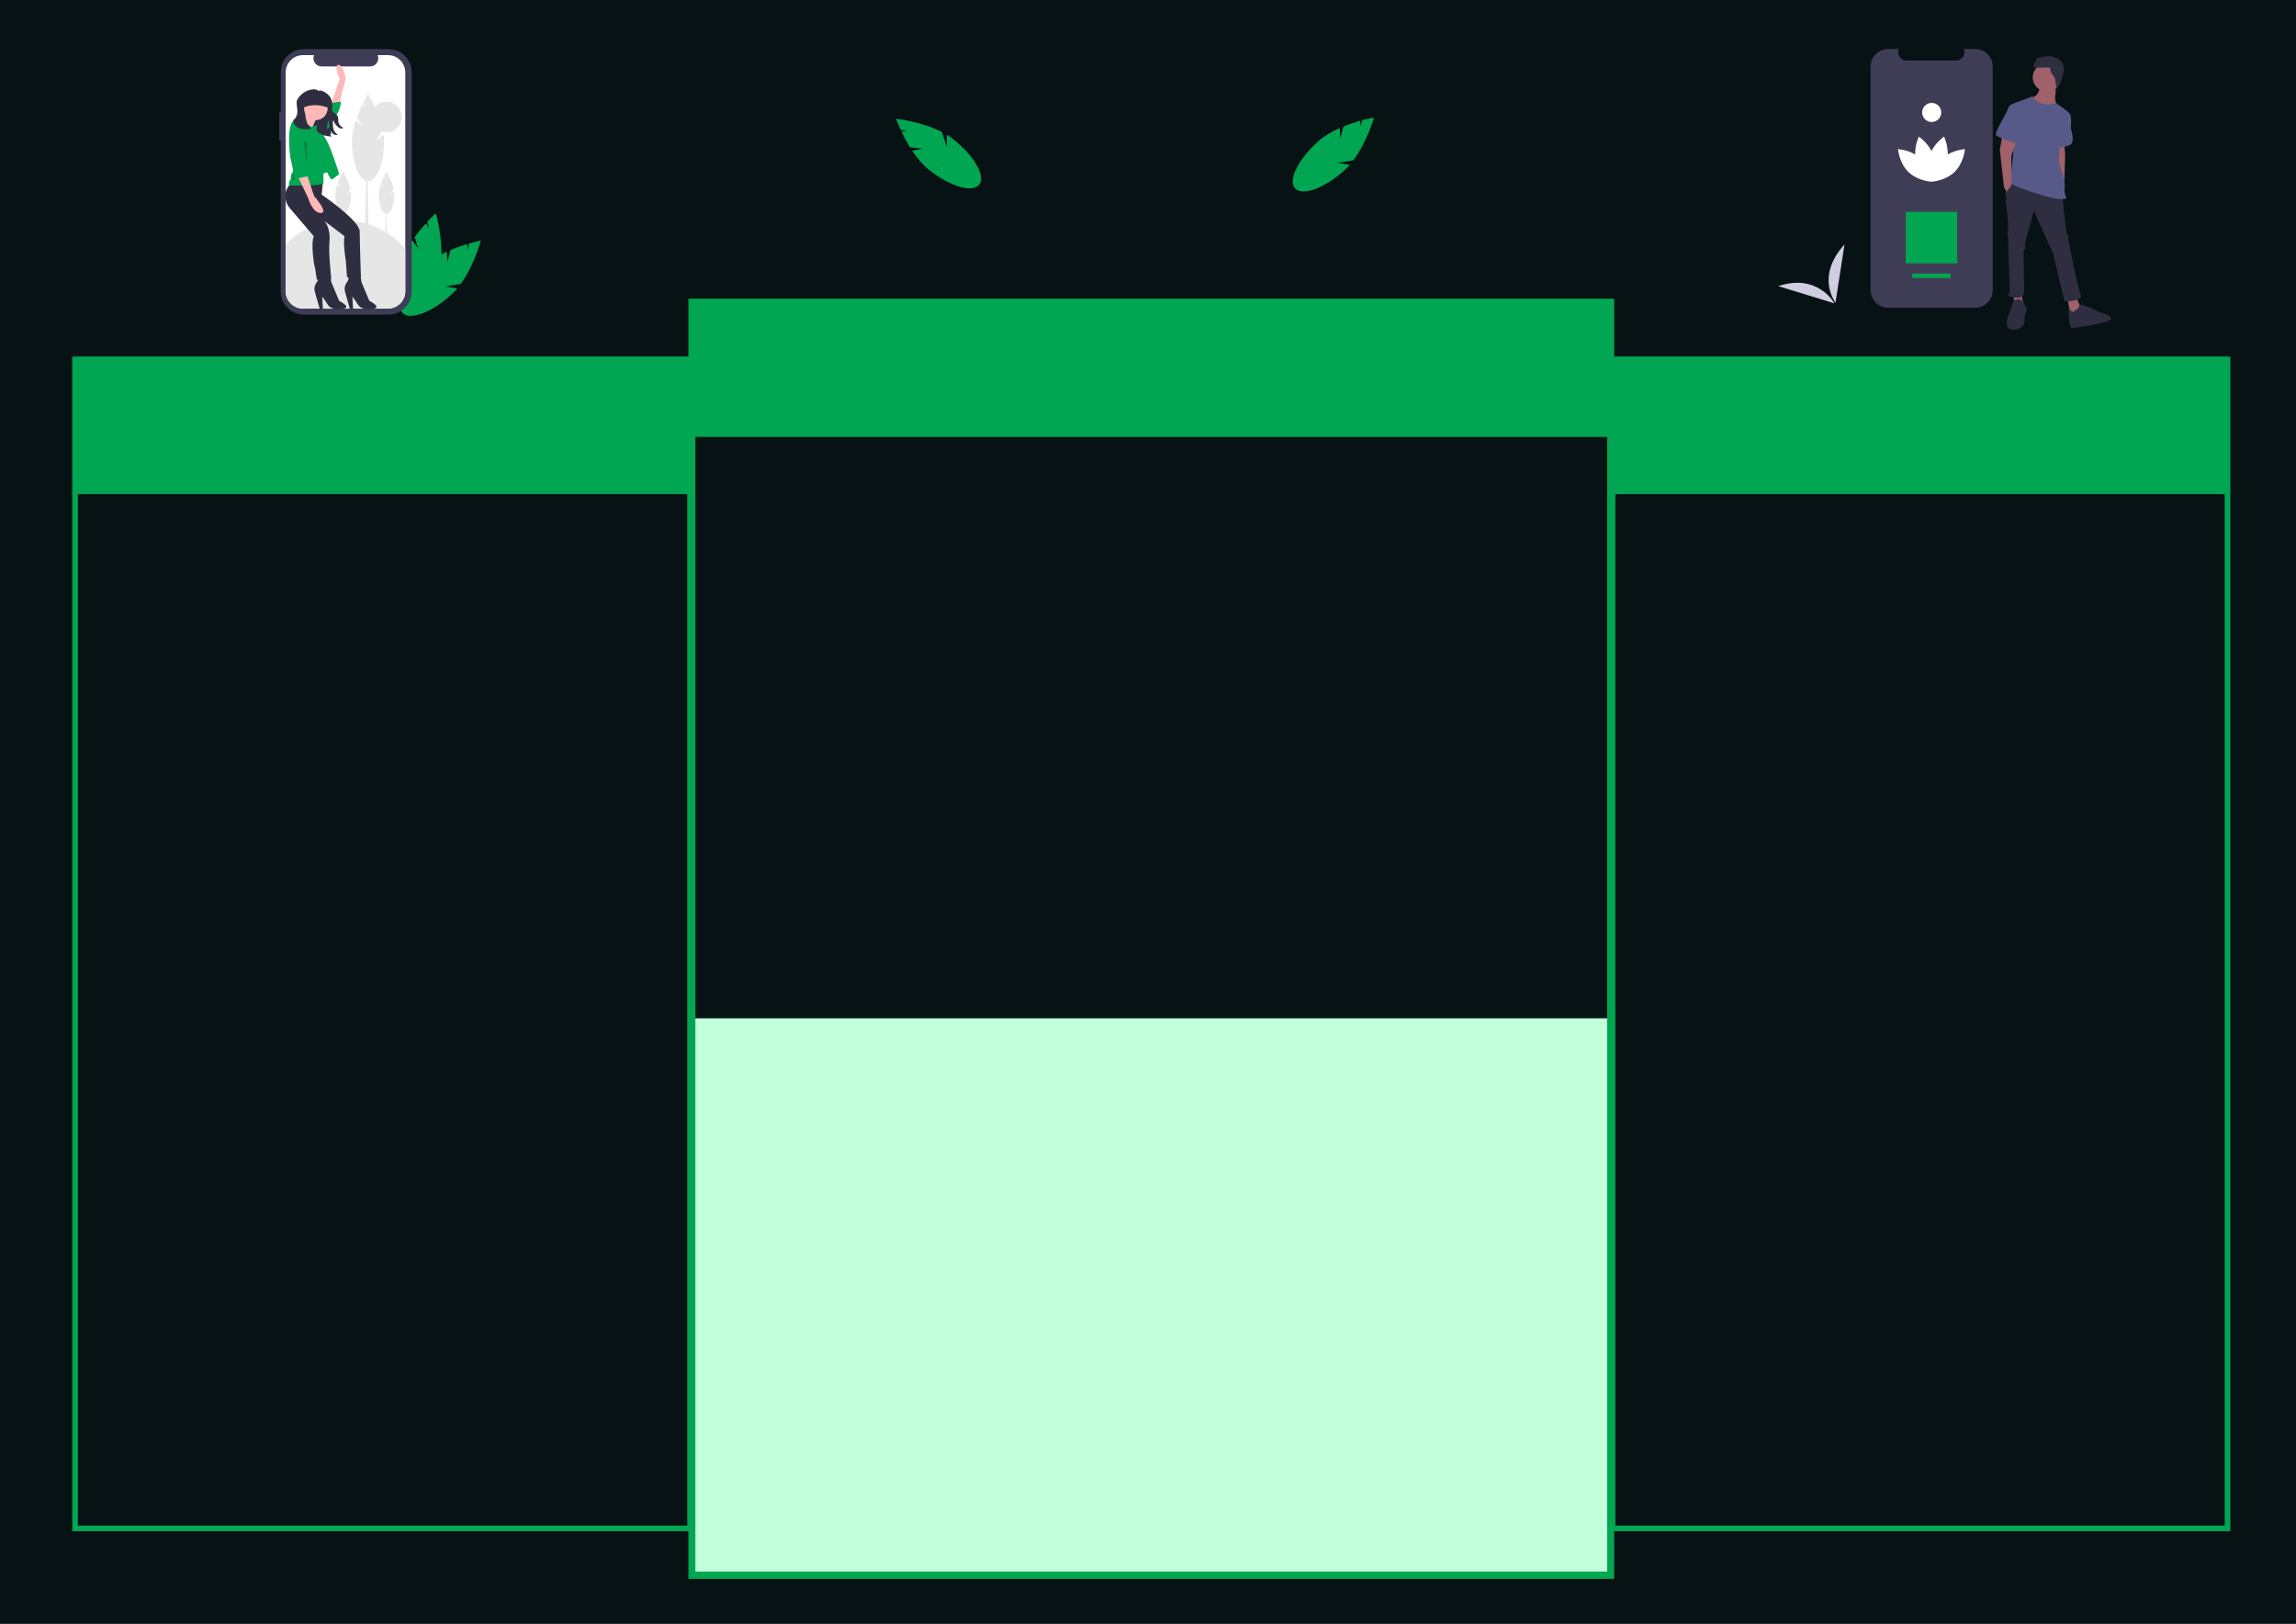
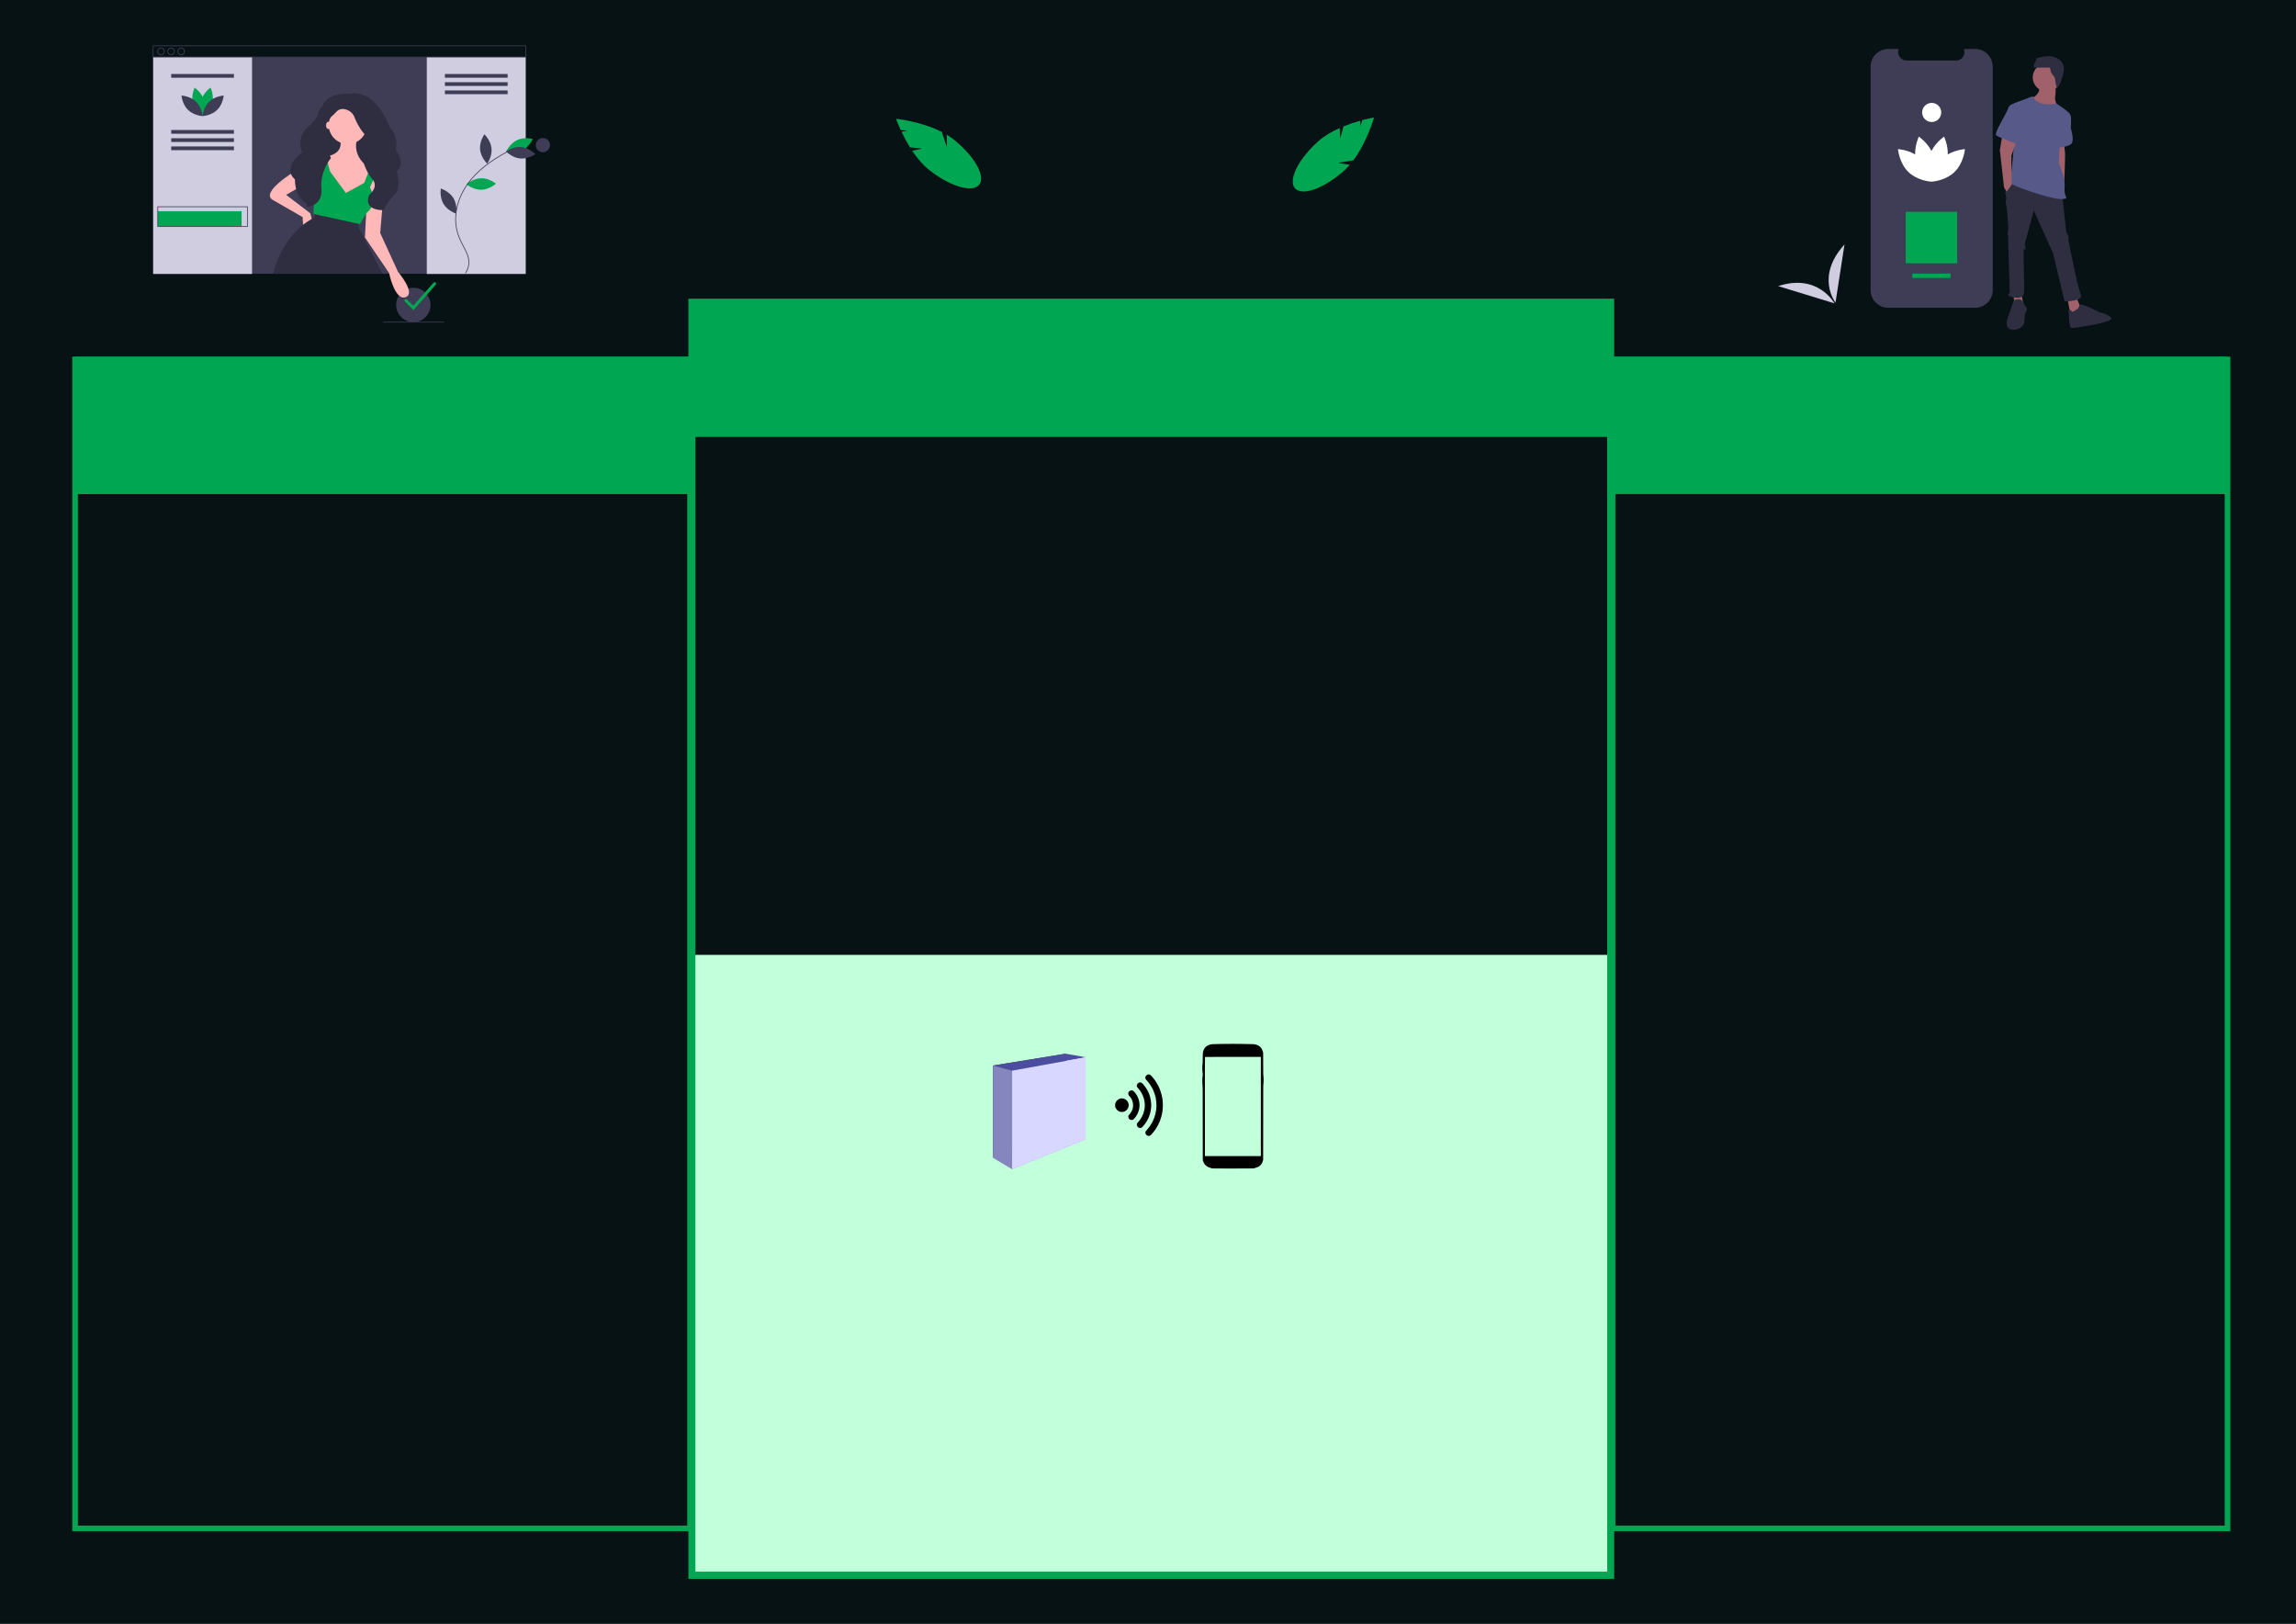
<svg xmlns="http://www.w3.org/2000/svg" width="420mm" height="297mm" viewBox="0 0 420 297" version="1.1" id="SVGRoot">
-   <defs id="defs66" />
+   <defs id="defs66">
+     </defs>
  <g id="layer1" style="display:inline">
    <rect style="fill:#071214;fill-opacity:1;stroke-width:0.264" id="rect79" width="420" height="297" x="0.001" y="-297.001" transform="scale(1,-1)" />
    <rect style="fill:#00a651;fill-opacity:1;stroke:#00a651;stroke-width:1.013;stroke-miterlimit:4;stroke-dasharray:none;stroke-opacity:1" id="rect6105" width="111.311" height="24.109" x="14.157" y="65.751" />
    <rect y="65.753" x="295.202" height="24.106" width="111.731" id="rect6107" style="fill:#00a651;fill-opacity:1;stroke:#00a651;stroke-width:1.015;stroke-miterlimit:4;stroke-dasharray:none;stroke-opacity:1" />
    <rect y="-79.296" x="126.696" height="23.891" width="166.945" id="rect6109" style="fill:#00a651;fill-opacity:1;stroke:#00a651;stroke-width:1.235;stroke-miterlimit:4;stroke-dasharray:none;stroke-opacity:1" transform="scale(1,-1)" />
-   </g>
-   <g id="layer8">
-     <rect style="display:inline;fill:#c2ffdb;fill-opacity:1;stroke:none;stroke-width:1;stroke-miterlimit:4;stroke-dasharray:none;stroke-opacity:1" id="rect6543" width="168.538" height="101.863" x="126.098" y="186.243" />
  </g>
  <g id="layer5" style="display:inline">
    <flowRoot xml:space="preserve" id="flowRoot6135" style="font-style:normal;font-variant:normal;font-weight:normal;font-stretch:normal;font-size:24px;line-height:1.25;font-family:sans-serif;-inkscape-font-specification:'sans-serif, Normal';font-variant-ligatures:normal;font-variant-caps:normal;font-variant-numeric:normal;font-feature-settings:normal;text-align:start;letter-spacing:0px;word-spacing:0px;writing-mode:lr-tb;text-anchor:start;display:inline;fill:#ffffff;fill-opacity:1;stroke:none" transform="matrix(0.2645833,0,0,0.2645833,7.14375,5.291667)">
      <flowRegion id="flowRegion6137" style="font-style:normal;font-variant:normal;font-weight:normal;font-stretch:normal;font-size:24px;font-family:sans-serif;-inkscape-font-specification:'sans-serif, Normal';font-variant-ligatures:normal;font-variant-caps:normal;font-variant-numeric:normal;font-feature-settings:normal;text-align:start;writing-mode:lr-tb;text-anchor:start;fill:#ffffff;fill-opacity:1">
        <rect id="rect6139" width="364.579" height="680.89" x="53.505" y="339.63" style="font-style:normal;font-variant:normal;font-weight:normal;font-stretch:normal;font-size:24px;font-family:sans-serif;-inkscape-font-specification:'sans-serif, Normal';font-variant-ligatures:normal;font-variant-caps:normal;font-variant-numeric:normal;font-feature-settings:normal;text-align:start;writing-mode:lr-tb;text-anchor:start;fill:#ffffff;fill-opacity:1" />
      </flowRegion>
      <flowPara id="flowPara6159">1. Surveiller la bonne croissance des plantes à l'aide de 3 facteurs:</flowPara>
      <flowPara id="flowPara6161">-Température</flowPara>
      <flowPara id="flowPara6163">-Nutriments</flowPara>
      <flowPara id="flowPara6165">-Acidité</flowPara>
      <flowPara id="flowPara6167" />
      <flowPara id="flowPara6169">2. Pouvoir contrôler le dispositif à distance sur différents appareils.</flowPara>
      <flowPara id="flowPara6171" />
      <flowPara id="flowPara6173">3.</flowPara>
    </flowRoot>
+   </g>
+   <g id="layer9" style="display:inline">
+     <rect style="display:inline;fill:#c2ffdb;fill-opacity:1;stroke:none;stroke-width:1.055;stroke-miterlimit:4;stroke-dasharray:none;stroke-opacity:1" id="rect6543" width="168.538" height="113.462" x="126.098" y="174.644" />
  </g>
  <g id="layer3" style="display:inline">
    <rect style="fill:none;stroke:#008f00;stroke-width:0;stroke-miterlimit:4;stroke-dasharray:none;stroke-opacity:1" id="rect4612" width="132.821" height="213.783" x="24.871" y="64.696" />
    <rect style="fill:none;stroke:#008f00;stroke-width:0;stroke-miterlimit:4;stroke-dasharray:none;stroke-opacity:1" id="rect6080" width="26.987" height="7.938" x="24.871" y="64.696" />
    <rect style="fill:none;stroke:#00a651;stroke-width:1.029;stroke-miterlimit:4;stroke-dasharray:none;stroke-opacity:1" id="rect6082" width="112.495" height="213.783" x="13.734" y="65.754" />
    <path style="fill:none;stroke:#00a651;stroke-width:1.233;stroke-miterlimit:4;stroke-dasharray:none;stroke-opacity:1" id="rect6082-1" d="M 132.928,-278.367 V -64.809 H 294.623 V -278.367 Z" transform="matrix(1.039432,0,0,-1.090136,-11.60464,-15.35158)" />
    <rect y="65.754" x="294.983" height="213.783" width="112.495" id="rect6103" style="fill:none;stroke:#00a651;stroke-width:1.029;stroke-miterlimit:4;stroke-dasharray:none;stroke-opacity:1" />
    <flowRoot xml:space="preserve" id="flowRoot6111" style="font-style:normal;font-variant:normal;font-weight:normal;font-stretch:normal;font-size:40px;line-height:1.25;font-family:Montserrat;-inkscape-font-specification:Montserrat;letter-spacing:0px;word-spacing:0px;fill:#1a1a1a;fill-opacity:1;stroke:none" transform="matrix(0.2645833,0,0,0.2645833,20.10833,-1.322949)">
      <flowRegion id="flowRegion6113" style="font-style:normal;font-variant:normal;font-weight:normal;font-stretch:normal;font-family:Montserrat;-inkscape-font-specification:Montserrat;fill:#1a1a1a;fill-opacity:1">
        <rect id="rect6115" width="347.799" height="55.566" x="94" y="274.52" style="font-style:normal;font-variant:normal;font-weight:normal;font-stretch:normal;font-family:Montserrat;-inkscape-font-specification:Montserrat;fill:#1a1a1a;fill-opacity:1" />
      </flowRegion>
      <flowPara id="flowPara6117">Objectifs</flowPara>
    </flowRoot>
    <flowRoot transform="matrix(0.2645833,0,0,0.2645833,138.6417,-11.37712)" style="font-style:normal;font-variant:normal;font-weight:normal;font-stretch:normal;font-size:40px;line-height:1.25;font-family:Montserrat;-inkscape-font-specification:Montserrat;letter-spacing:0px;word-spacing:0px;fill:#1a1a1a;fill-opacity:1;stroke:none" id="flowRoot6125" xml:space="preserve">
      <flowRegion style="font-style:normal;font-variant:normal;font-weight:normal;font-stretch:normal;font-family:Montserrat;-inkscape-font-specification:Montserrat;fill:#1a1a1a;fill-opacity:1" id="flowRegion6121">
        <rect style="font-style:normal;font-variant:normal;font-weight:normal;font-stretch:normal;font-family:Montserrat;-inkscape-font-specification:Montserrat;fill:#1a1a1a;fill-opacity:1" y="274.52" x="94" height="55.566" width="347.799" id="rect6119" />
      </flowRegion>
      <flowPara id="flowPara6123" style="text-align:center;text-anchor:middle">Equipements</flowPara>
    </flowRoot>
    <flowRoot xml:space="preserve" id="flowRoot6133" style="font-style:normal;font-variant:normal;font-weight:normal;font-stretch:normal;font-size:40px;line-height:1.25;font-family:Montserrat;-inkscape-font-specification:Montserrat;letter-spacing:0px;word-spacing:0px;fill:#1a1a1a;fill-opacity:1;stroke:none" transform="matrix(0.2645833,0,0,0.2645833,295.5258,-1.322949)">
      <flowRegion id="flowRegion6129" style="font-style:normal;font-variant:normal;font-weight:normal;font-stretch:normal;font-family:Montserrat;-inkscape-font-specification:Montserrat;fill:#1a1a1a;fill-opacity:1">
        <rect id="rect6127" width="347.799" height="55.566" x="94" y="274.52" style="font-style:normal;font-variant:normal;font-weight:normal;font-stretch:normal;font-family:Montserrat;-inkscape-font-specification:Montserrat;fill:#1a1a1a;fill-opacity:1" />
      </flowRegion>
      <flowPara id="flowPara6131">Contraintes</flowPara>
    </flowRoot>
+   </g>
+   <g id="layer8">
+     <g id="g6549" style="fill:#c2ffdb;fill-opacity:1;stroke:none;stroke-width:3.78;stroke-miterlimit:4;stroke-dasharray:none;stroke-opacity:1">
+       <path id="path6551" style="fill:#353564;fill-rule:evenodd;stroke:none;stroke-width:1.212;stroke-linejoin:round" d="m 181.657,194.878 v 16.864 l 13.302,-4.831 v -14.195 z" points="181.657,211.741 194.959,206.91 194.959,192.715 181.657,194.878 " />
+       <path id="path6559" style="fill:#afafde;fill-rule:evenodd;stroke:none;stroke-width:1.212;stroke-linejoin:round" d="m 181.657,211.741 3.48,2.098 13.481,-5.458 -3.659,-1.471 z" points="185.138,213.839 198.618,208.381 194.959,206.91 181.657,211.741 " />
+       <path id="path6561" style="fill:#e9e9ff;fill-rule:evenodd;stroke:none;stroke-width:1.212;stroke-linejoin:round" d="m 194.959,192.715 3.659,0.658 v 15.008 l -3.659,-1.471 z" points="198.618,193.373 198.618,208.381 194.959,206.91 194.959,192.715 " />
+       <path id="path6553" style="fill:#4d4d9f;fill-rule:evenodd;stroke:none;stroke-width:1.212;stroke-linejoin:round" d="m 181.657,194.878 3.48,0.939 13.481,-2.443 -3.659,-0.658 z" points="185.138,195.817 198.618,193.373 194.959,192.715 181.657,194.878 " />
+       <path id="path6557" style="fill:#d7d7ff;fill-rule:evenodd;stroke:none;stroke-width:1.212;stroke-linejoin:round" d="m 185.138,195.817 v 18.023 l 13.481,-5.458 V 193.373 Z" points="185.138,213.839 198.618,208.381 198.618,193.373 185.138,195.817 " />
+       <path id="path6555" style="fill:#8686bf;fill-rule:evenodd;stroke:none;stroke-width:1.212;stroke-linejoin:round" d="m 181.657,194.878 3.48,0.939 v 18.023 l -3.48,-2.098 z" points="185.138,195.817 185.138,213.839 181.657,211.741 181.657,194.878 " />
+     </g>
+     <g id="g6574" transform="matrix(0,0.00100939,0.00100939,0,201.8894,195.6718)" style="fill:#000000;stroke:none">
+       <path id="path6566" d="m 5930,10719 c -231,-10 -379,-25 -660,-65 -106,-16 -600,-112 -720,-140 -126,-30 -628,-192 -915,-294 C 3122,10037 2534,9732 2020,9382 1536,9053 975,8571 892,8414 c -84,-161 -80,-365 10,-537 38,-73 161,-201 232,-242 172,-100 356,-107 531,-21 76,38 119,73 306,245 451,415 1062,823 1617,1080 391,182 1056,407 1442,490 414,88 954,141 1440,141 520,0 861,-44 1515,-195 433,-100 887,-263 1312,-472 625,-307 1138,-661 1656,-1141 121,-112 202,-160 315,-187 136,-33 299,-4 423,76 128,83 228,217 264,355 9,34 15,101 15,165 0,127 -21,206 -74,283 -59,85 -414,407 -691,627 -765,606 -1706,1084 -2660,1353 -441,124 -735,184 -1130,231 -71,8 -184,22 -250,30 -290,34 -785,44 -1235,24 z" />
+       <path id="path6568" d="m 6095,8609 c -219,-11 -356,-27 -570,-66 -501,-91 -760,-158 -1093,-282 -733,-275 -1433,-715 -1943,-1221 -150,-149 -178,-192 -206,-323 -31,-148 0,-300 88,-432 94,-141 212,-226 367,-266 95,-24 159,-24 256,1 106,27 163,60 274,160 375,338 582,493 897,675 657,380 1485,605 2225,605 256,0 642,-41 915,-96 801,-163 1551,-552 2186,-1134 149,-137 212,-178 316,-205 122,-32 284,-12 396,47 80,43 203,161 250,239 119,202 106,454 -33,634 -44,57 -323,312 -470,429 -847,679 -1878,1098 -2985,1216 -262,27 -573,34 -870,19 z" />
+       <path id="path6570" d="m 6145,6494 c -102,-9 -344,-45 -460,-70 -511,-109 -994,-325 -1394,-624 -151,-113 -382,-320 -448,-402 -166,-206 -172,-446 -18,-678 178,-268 514,-348 770,-185 28,17 104,81 170,141 149,135 223,194 344,273 305,200 624,318 992,366 153,20 494,20 641,-1 392,-54 775,-218 1123,-479 39,-29 130,-107 203,-174 187,-171 270,-207 452,-199 155,7 274,60 386,173 185,184 234,440 128,665 -30,64 -53,92 -157,195 -472,464 -1084,789 -1752,929 -256,53 -394,68 -670,71 -143,1 -282,1 -310,-1 z" />
+       <path id="path6572" d="m 6255,4530 c -415,-59 -769,-316 -961,-697 -145,-287 -165,-642 -53,-946 157,-425 547,-746 983,-806 99,-14 273,-14 373,0 448,62 867,437 998,894 56,195 56,465 0,660 -147,508 -625,881 -1150,899 -71,3 -157,1 -190,-4 z" />
+     </g>
+     <g id="g6591" transform="matrix(0.00220444,0,0,-0.00220444,215.9733,216.3068)" style="display:inline;fill:#000000;stroke:none">
+       <path id="path6589" d="m 3349,11509 c -365,-4 -675,-12 -730,-18 -137,-17 -242,-46 -344,-96 -163,-79 -274,-190 -350,-350 -84,-176 -94,-265 -95,-790 -1,-327 -3,-393 -15,-409 -22,-29 -22,-643 0,-672 21,-28 21,-380 0,-408 -22,-29 -22,-641 0,-673 13,-18 15,-398 18,-3109 l 2,-3089 23,-85 c 67,-249 220,-427 452,-525 35,-15 111,-40 169,-55 58,-16 97,-29 86,-29 -15,-1 -16,-4 -7,-13 10,-10 376,-13 1760,-13 961,0 1760,4 1776,8 19,5 26,11 18,16 -7,4 29,17 81,29 341,83 541,265 629,577 l 23,80 3,3141 c 2,2767 4,3143 17,3154 22,18 22,671 0,690 -12,10 -15,145 -17,963 l -3,952 -27,95 c -33,121 -67,197 -123,275 -133,187 -346,301 -627,335 -47,6 -437,15 -865,20 -840,10 -901,10 -1854,-1 z M 6655,6320 V 2205 H 4335 2015 l -3,4109 c -2,3281 0,4111 10,4118 7,4 1053,7 2323,5 l 2310,-2 z" />
+     </g>
  </g>
  <g id="layer2" style="display:inline">
    <flowRoot xml:space="preserve" id="flowRoot81" style="font-style:normal;font-weight:normal;font-size:40px;line-height:1.25;font-family:sans-serif;letter-spacing:0px;word-spacing:0px;fill:#000000;fill-opacity:1;stroke:none" transform="matrix(0.2645833,0,0,0.2645833,-39.6875,3.424597)">
      <flowRegion id="flowRegion83">
        <rect id="rect85" width="758.842" height="502.287" x="558" y="14.52" />
      </flowRegion>
      <flowPara id="flowPara87" style="font-style:normal;font-variant:normal;font-weight:normal;font-stretch:normal;font-size:46.667px;font-family:Montserrat;-inkscape-font-specification:Montserrat;text-align:center;text-anchor:middle;fill:#ffffff">Objets Connectés à l'hydroponie</flowPara>
      <flowPara style="font-style:normal;font-variant:normal;font-weight:normal;font-stretch:normal;font-family:Montserrat;-inkscape-font-specification:Montserrat;text-align:center;text-anchor:middle;fill:#ffffff" id="flowPara89">DMEther</flowPara>
      <flowPara style="font-style:normal;font-variant:normal;font-weight:normal;font-stretch:normal;font-size:26.667px;font-family:Montserrat;-inkscape-font-specification:Montserrat;text-align:center;text-anchor:middle;fill:#ffffff" id="flowPara91">Dispotitif de Monitoring Ether</flowPara>
    </flowRoot>
    <g id="g6268" transform="matrix(-0.06671523,0,0,0.06671523,72.58098,7.858357)">
      <path style="fill:#00a651;fill-opacity:1" d="m -1441.118,289.396 33.964,-3.259 a 429.461,429.461 0 0 0 23.084,-42.549 l -15.031,-3.383 17.39,-1.669 c 8.339,-18.145 12.712,-30.689 12.712,-30.689 0,0 -69.001,7.238 -125.329,36.018 l -14.043,41.471 0.319,-33.846 a 173.751,173.751 0 0 0 -17.975,12.397 c -57.577,45.614 -89.356,101.396 -70.979,124.592 18.377,23.197 79.95,5.024 137.527,-40.59 17.849,-14.141 33.325,-32.973 46.187,-52.229 z" id="path6271" />
      <g id="g6345" transform="matrix(-1.125142,0,0,1.125142,-3787.69,16.4943)" />
      <path id="path6347" d="m -2586.907,261.685 -8.946,-32.926 a 429.461,429.461 0 0 0 -45.835,-15.57 l -0.797,15.386 -4.58,-16.858 c -19.292,-5.156 -32.394,-7.349 -32.394,-7.349 0,0 18.782,66.789 56.657,117.45 l 43.246,6.841 -33.415,5.399 a 173.751,173.751 0 0 0 15.253,15.624 c 54.679,49.051 115.025,70.957 134.786,48.928 19.762,-22.029 -8.544,-79.65 -63.223,-128.702 -16.951,-15.206 -38.126,-27.281 -59.276,-36.707 z" style="fill:#00a651;fill-opacity:1" />
    </g>
    <g style="" id="g6492">
      <path style="display:inline;fill:#3f3d56" d="m 716.903,150.963 v 544.618 A 42.972,42.972 0 0 1 673.94,738.544 H 462.295 a 42.976,42.976 0 0 1 -42.981,-42.963 v -544.618 A 42.976,42.976 0 0 1 462.295,108 h 25.674 a 20.432,20.432 0 0 0 18.902,28.129 H 627.537 A 20.432,20.432 0 0 0 646.439,108 H 673.94 a 42.972,42.972 0 0 1 42.963,42.963 z" transform="matrix(0.07506411,0,0,0.07506411,310.7077,0.8518545)" id="path6277" />
      <path style="display:inline;fill:#ffffff" d="m 649.181,352.016 c 0,0 -21.605,1.191 -41.779,12.886 0.577,-23.566 -9.045,-43.339 -9.045,-43.339 0,0 -19.472,13.029 -30.735,34.893 -11.263,-21.864 -30.735,-34.893 -30.735,-34.893 0,0 -9.622,19.773 -9.045,43.339 -20.174,-11.695 -41.779,-12.886 -41.779,-12.886 0,0 2.751,33.702 25.273,55.626 20.045,19.513 48.976,23.116 55.1,23.674 0.102,0.07 0.173,0.119 0.173,0.119 0,0 0.017,-0.035 0.047,-0.099 0.621,0.054 0.965,0.074 0.965,0.074 0,0 -0.055,-0.647 -0.201,-1.787 0.065,-0.151 0.13,-0.304 0.201,-0.473 0.071,0.169 0.136,0.322 0.201,0.473 -0.146,1.141 -0.201,1.788 -0.201,1.788 0,0 0.345,-0.02 0.966,-0.074 0.03,0.063 0.047,0.099 0.047,0.099 0,0 0.071,-0.048 0.173,-0.119 6.125,-0.557 35.055,-4.16 55.1,-23.674 22.522,-21.924 25.273,-55.626 25.273,-55.626 z" transform="matrix(0.07506411,0,0,0.07506411,310.7077,0.8518545)" id="path6279" />
      <circle style="display:inline;fill:#ffffff" cx="374.098" cy="154.635" r="23.291" id="circle6281" transform="matrix(0.07506411,0,0,0.07506411,325.2776,8.958778)" />
      <rect style="display:inline;fill:#00a651;fill-opacity:1" x="310.822" y="396.77" width="125.414" height="125.414" id="rect6283" transform="matrix(0.07506411,0,0,0.07506411,325.2776,8.958778)" />
      <polyline style="display:inline;fill:#00a651;fill-opacity:1" points="326.947 558.016 326.947 547.266 420.111 547.266 420.111 558.016" id="polyline6285" transform="matrix(0.07506411,0,0,0.07506411,325.2776,8.958778)" />
      <path style="display:inline;fill:#a0616a" d="m 890.778,337.608 2.544,26.713 c 0,0 -1.272,64.875 -2.544,68.692 a 84.703,84.703 0 0 1 -3.816,8.904 l -13.993,-38.162 v -63.603 z" transform="matrix(0.07506411,0,0,0.07506411,310.7077,0.8518545)" id="path6287" />
      <polygon style="display:inline;fill:#a0616a" points="573.287,597.235 575.832,623.949 597.457,621.404 592.368,594.691 " id="polygon6289" transform="matrix(0.07506411,0,0,0.07506411,325.2776,8.958778)" />
      <path style="display:inline;fill:#2f2e41" d="m 777.564,717.956 c 0,0 -8.904,0 -10.177,5.088 -1.272,5.088 -11.449,33.074 -11.449,33.074 0,0 -15.265,33.074 7.632,35.618 22.897,2.544 30.53,-13.993 30.53,-19.081 0,-5.088 1.272,-20.353 2.544,-21.625 1.272,-1.272 5.088,-11.449 2.544,-12.721 -2.544,-1.272 -7.632,-12.686 -7.632,-12.686 0,0 -5.088,-10.212 -13.993,-7.667 z" transform="matrix(0.07506411,0,0,0.07506411,310.7077,0.8518545)" id="path6291" />
      <polygon style="display:inline;fill:#a0616a" points="705.582,611.493 712.678,649.39 738.02,632.164 727.883,608.048 " id="polygon6293" transform="matrix(0.07506411,0,0,0.07506411,325.2776,8.958778)" />
      <path style="display:inline;fill:#2f2e41" d="m 911.821,748.673 c 0,0 -11.181,-10.063 -10.063,-3.354 1.118,6.709 0,42.489 7.827,42.489 7.827,0 100.631,-13.418 96.159,-23.481 -4.473,-10.063 -27.953,-14.536 -27.953,-14.536 0,0 -46.961,-24.599 -49.198,-17.89 -2.236,6.709 -4.473,8.945 -4.473,8.945 z" transform="matrix(0.07506411,0,0,0.07506411,310.7077,0.8518545)" id="path6295" />
      <circle style="display:inline;fill:#a0616a" cx="654.7" cy="69.328" r="34.346" id="circle6297" transform="matrix(0.07506411,0,0,0.07506411,325.2776,8.958778)" />
      <path style="display:inline;fill:#a0616a" d="m 830.991,200.225 c 0,0 2.544,21.625 -24.169,29.258 -26.713,7.632 64.875,35.618 71.236,21.625 0,0 -11.449,-13.993 -8.904,-27.985 2.544,-13.993 0,-33.074 0,-33.074 z" transform="matrix(0.07506411,0,0,0.07506411,310.7077,0.8518545)" id="path6299" />
      <path style="display:inline;fill:#575a89" d="m 890.778,262.556 c 0,0 15.265,1.272 16.537,8.904 1.272,7.632 0,30.53 0,30.53 0,0 10.177,30.53 0,38.162 -10.177,7.632 -36.89,8.904 -36.89,8.904 z" transform="matrix(0.07506411,0,0,0.07506411,310.7077,0.8518545)" id="path6301" />
      <path style="display:inline;fill:#2f2e41" d="m 761.027,435.557 -13.993,22.897 c 0,0 3.816,8.904 2.544,15.265 -1.272,6.36 -1.272,10.177 0,12.721 1.272,2.544 6.36,57.243 5.088,63.603 -1.272,6.36 -2.544,8.904 -1.272,11.449 1.272,2.544 1.272,2.544 1.272,5.088 v 13.993 l 3.816,122.118 c 0,0 -10.177,5.088 2.544,8.904 12.721,3.816 29.258,5.088 31.802,-7.632 2.544,-12.721 -2.544,-104.309 0,-106.854 2.544,-2.544 5.088,1.272 3.816,-5.088 a 57.632,57.632 0 0 1 -1.272,-10.177 l 1.272,-5.088 20.353,-75.052 L 864.065,606.014 892.05,723.044 c 0,0 47.066,0 39.434,-16.537 -7.632,-16.537 -30.53,-134.839 -30.53,-134.839 0,0 1.272,-5.088 0,-8.904 -1.272,-3.816 -3.816,-3.816 -3.816,-6.36 0,-2.544 -1.272,-3.816 -1.272,-6.36 0,-2.544 -1.272,-10.177 -1.272,-10.177 l -8.904,-80.14 z" transform="matrix(0.07506411,0,0,0.07506411,310.7077,0.8518545)" id="path6303" />
      <path style="display:inline;fill:#2f2e41" d="m 824.577,153.594 a 12.553,12.553 0 0 1 -5.908,-0.882 c -1.793,-0.913 -3.13,-3.061 -2.436,-4.949 l 2.326,-0.398 -1.348,-4.892 2.875,-0.344 0.009,-5.125 3.488,0.263 -1.299,-6.281 c 12.453,-3.514 25.405,-6.755 38.208,-4.881 12.803,1.874 25.521,10.088 28.857,22.59 1.732,6.491 0.811,13.402 -0.83,19.916 -3.301,13.101 -6.962,25.462 -15.496,35.937 -0.299,-5.663 -3.141,-11.325 -3.44,-16.988 a 30.444,30.444 0 0 0 -1.085,-7.761 c -1.494,-4.644 -5.084,-8.25 -7.844,-12.272 -2.321,-3.382 -3.003,-6.468 -3.476,-10.415 -0.563,-4.695 -1.475,-3.924 -6.488,-3.856 q -13.056,0.177 -26.113,0.337 z" transform="matrix(0.07506411,0,0,0.07506411,310.7077,0.8518545)" id="path6305" />
      <path style="display:inline;fill:#575a89" d="m 814.454,223.122 c 0,0 10.299,28.208 57.304,17.284 0,0 31.741,20.878 33.013,25.966 1.272,5.088 -24.169,69.964 -24.169,69.964 l -2.544,49.611 c 0,0 16.537,36.89 13.993,61.059 -2.544,24.169 15.265,25.441 -7.632,26.713 -19.877,1.104 -100.362,-25.064 -120.21,-36.254 -3.015,-1.7 -10.044,5.794 -9.54,4.452 3.816,-10.177 0,-8.904 3.816,-11.449 3.816,-2.544 10.177,-91.589 10.177,-91.589 0,0 -7.632,-96.677 1.272,-99.221 8.904,-2.544 44.522,-16.537 44.522,-16.537 z" transform="matrix(0.07506411,0,0,0.07506411,310.7077,0.8518545)" id="path6307" />
      <polygon style="display:inline;fill:#a0616a" points="582.192,220.704 546.574,207.983 540.214,246.145 550.39,337.734 556.751,347.91 568.835,330.737 568.199,260.138 " id="polygon6309" transform="matrix(0.07506411,0,0,0.07506411,325.2776,8.958778)" />
      <path style="display:inline;fill:#575a89" d="m 773.748,240.931 c 0,0 -15.265,-1.272 -19.081,11.449 -3.816,12.721 -35.618,61.059 -29.258,66.147 6.36,5.088 54.699,22.897 55.971,21.625 1.272,-1.272 -7.632,-99.221 -7.632,-99.221 z" transform="matrix(0.07506411,0,0,0.07506411,310.7077,0.8518545)" id="path6311" />
      <path style="display:inline;fill:#d0cde1" d="m 331.335,727.82 c 0,0 -40.146,-74.102 -137.235,-42.06 z" transform="matrix(0.07506411,0,0,0.07506411,310.7077,0.8518545)" id="path6313" />
      <path style="display:inline;fill:#d0cde1" d="m 333.756,726.009 c 0,0 -49.649,-63.109 22.012,-141.838 z" transform="matrix(0.07506411,0,0,0.07506411,310.7077,0.8518545)" id="path6315" />
    </g>
-     <g id="g6470" transform="translate(15.71545,1.122532)">
-       <path style="display:inline;fill:#00a651;fill-opacity:1" d="m 344.694,661.251 -8.387,-33.073 A 429.461,429.461 0 0 0 290.742,611.834 L 289.684,627.205 285.39,610.271 c -19.202,-5.482 -32.265,-7.896 -32.265,-7.896 0,0 17.649,67.097 54.661,118.393 l 43.124,7.572 -33.501,4.832 a 173.751,173.751 0 0 0 14.987,15.88 c 53.84,49.97 113.807,72.894 133.938,51.203 20.132,-21.691 -7.195,-79.784 -61.035,-129.754 -16.691,-15.491 -37.658,-27.922 -58.646,-37.705 z" transform="matrix(-0.06671523,0,0,0.06671523,89.12636,2.694409)" id="path6177" />
-       <path style="display:inline;fill:#00a651;fill-opacity:1" d="m 424.443,625.33 9.916,-32.647 a 429.465,429.465 0 0 0 -30.557,-37.544 l -8.851,12.611 5.077,-16.715 C 386.424,536.416 376.489,527.597 376.489,527.597 c 0,0 -19.575,66.561 -14.405,129.604 l 33.002,28.773 -31.176,-13.18 a 173.751,173.751 0 0 0 4.621,21.341 c 20.26,70.607 59.745,121.228 88.19,113.065 28.446,-8.162 35.081,-72.017 14.821,-142.624 -6.281,-21.889 -17.804,-43.368 -30.714,-62.592 z" transform="matrix(-0.06671523,0,0,0.06671523,89.12636,2.694409)" id="path6179" />
-       <path transform="matrix(-0.06671523,0,0,0.06671523,89.12636,2.694409)" style="display:inline;fill:#3f3d56" d="m 805.654,250.35 h -3.999 V 140.805 A 63.402,63.402 0 0 0 738.253,77.403 H 506.166 a 63.402,63.402 0 0 0 -63.402,63.402 v 600.974 a 63.402,63.402 0 0 0 63.402,63.402 h 232.086 a 63.402,63.402 0 0 0 63.402,-63.402 V 328.326 h 3.999 z" id="path6183" />
-       <path style="display:inline;fill:#ffffff" d="m 788.16,141.247 v 600.09 a 47.351,47.351 0 0 1 -47.35,47.35 h -233.2 a 47.351,47.351 0 0 1 -47.35,-47.35 v -600.09 a 47.351,47.351 0 0 1 47.35,-47.35 h 28.29 a 22.507,22.507 0 0 0 20.83,30.99 h 132.96 a 22.507,22.507 0 0 0 20.83,-30.99 h 30.29 a 47.351,47.351 0 0 1 47.35,47.35 z" transform="matrix(-0.06671523,0,0,0.06671523,89.12636,2.694409)" id="path6185" />
-       <path style="display:inline;fill:#e6e6e6" d="m 788.16,612.407 v 128.93 a 47.351,47.351 0 0 1 -47.35,47.35 h -233.2 a 47.351,47.351 0 0 1 -47.35,-47.35 v -116.36 a 222.971,222.971 0 0 1 327.9,-12.57 z" transform="matrix(-0.06671523,0,0,0.06671523,89.12636,2.694409)" id="path6187" />
-       <polygon style="display:inline;fill:#e6e6e6" points="322.174,511.167 312.75,511.167 315.891,327.064 319.033,327.064 " id="polygon6189" transform="matrix(-0.06671523,0,0,0.06671523,72.58098,7.858357)" />
-       <path transform="matrix(-0.06671523,0,0,0.06671523,89.12636,2.694409)" style="display:inline;fill:#e6e6e6" d="m 578.028,288.559 15.214,-23.512 a 352.497,352.497 0 0 0 -15.608,-36.537 l -9.838,7.946 7.789,-12.038 c -7.423,-14.613 -13.265,-23.82 -13.265,-23.82 0,0 -30.512,48.081 -40.705,98.988 l 19.523,30.171 -21.612,-17.456 a 142.61,142.61 0 0 0 -1.186,17.883 c 0,60.291 19.691,109.166 43.981,109.166 24.29,0 43.981,-48.875 43.981,-109.166 0,-18.691 -4.228,-38.245 -10.061,-56.334 z" id="path6191" />
-       <polygon style="display:inline;fill:#e6e6e6" points="267.479,524.167 262.908,524.167 264.432,434.879 265.955,434.879 " id="polygon6193" transform="matrix(-0.06671523,0,0,0.06671523,72.58098,7.858357)" />
-       <path style="display:inline;fill:#e6e6e6" d="m 519.288,456.068 7.378,-11.403 a 170.957,170.957 0 0 0 -7.57,-17.72 l -4.771,3.854 3.778,-5.838 c -3.6,-7.087 -6.433,-11.552 -6.433,-11.552 0,0 -14.798,23.319 -19.742,48.008 l 9.468,14.633 -10.482,-8.466 a 69.165,69.165 0 0 0 -0.575,8.673 c 0,29.24 9.55,52.945 21.33,52.945 11.78,0 21.33,-23.704 21.33,-52.945 0,-9.065 -2.051,-18.549 -4.88,-27.321 z" transform="matrix(-0.06671523,0,0,0.06671523,89.12636,2.694409)" id="path6195" />
-       <polygon style="display:inline;fill:#e6e6e6" points="386.479,524.167 381.908,524.167 383.432,434.879 384.955,434.879 " id="polygon6197" transform="matrix(-0.06671523,0,0,0.06671523,72.58098,7.858357)" />
-       <path style="display:inline;fill:#e6e6e6" d="m 638.288,456.068 7.378,-11.403 a 170.957,170.957 0 0 0 -7.57,-17.72 l -4.771,3.854 3.778,-5.838 c -3.6,-7.087 -6.433,-11.552 -6.433,-11.552 0,0 -14.798,23.319 -19.742,48.008 l 9.468,14.633 -10.482,-8.466 a 69.165,69.165 0 0 0 -0.575,8.673 c 0,29.24 9.55,52.945 21.33,52.945 11.78,0 21.33,-23.704 21.33,-52.945 0,-9.065 -2.051,-18.549 -4.88,-27.321 z" transform="matrix(-0.06671523,0,0,0.06671523,89.12636,2.694409)" id="path6199" />
-       <circle style="display:inline;fill:#e6e6e6" cx="264" cy="186.194" r="42" id="circle6201" transform="matrix(-0.06671523,0,0,0.06671523,72.58098,7.858357)" />
-       <polygon style="display:inline;fill:#2f2e41" points="415.872,234.173 492.533,236.077 502.852,144.666 415.872,144.666 " id="polygon6203" transform="matrix(-0.06671523,0,0,0.06671523,72.58098,7.858357)" />
-       <path transform="matrix(-0.06671523,0,0,0.06671523,89.12636,2.694409)" style="display:inline;fill:#ffb8b8" d="m 644.77,239.961 -21.147,-81.078 c 0,0 5.842,-38.92 19.974,-38.278 14.132,0.642 -3.669,38.049 -3.669,38.049 l 23.943,70.038 z" id="path6205" />
-       <path style="display:inline;fill:#2f2e41" d="m 686.224,443.109 3.311,33.115 c 0,0 -104.311,71.196 -104.311,101 0,29.803 -3.311,124.18 -3.311,124.18 l 38.082,1.656 3.311,-44.705 c 0,0 8.279,-49.672 3.311,-67.885 l 54.639,-41.393 c 0,0 -16.557,19.869 -13.246,54.639 3.311,34.77 -4.967,102.655 -4.967,102.655 l 39.738,3.311 c 0,0 4.967,-36.426 6.623,-39.738 1.656,-3.311 9.934,-62.918 1.656,-79.475 l 67.885,-79.475 c 0,0 23.18,-29.803 0,-59.606 l -13.246,-6.623 z" transform="matrix(-0.06671523,0,0,0.06671523,89.12636,2.694409)" id="path6207" />
-       <path style="display:inline;fill:#2f2e41" d="m 666.355,694.78 -3.311,21.524 -21.524,51.328 c 0,0 -36.426,18.213 -9.934,21.524 26.492,3.311 36.426,-3.311 41.393,-11.59 4.967,-8.279 14.902,-21.524 14.902,-21.524 l -1.656,34.77 h 8.279 l 13.569,-47.492 a 29.952,29.952 0 0 0 -5.093,-26.768 q -0.098,-0.124 -0.197,-0.248 c -6.623,-8.279 -3.311,-19.869 -3.311,-19.869 z" transform="matrix(-0.06671523,0,0,0.06671523,89.12636,2.694409)" id="path6211" />
-       <path style="display:inline;fill:#2f2e41" d="m 583.569,694.78 -3.311,21.524 -21.524,51.328 c 0,0 -36.426,18.213 -9.934,21.524 26.492,3.311 36.426,-3.311 41.393,-11.59 4.967,-8.279 14.902,-21.524 14.902,-21.524 l -1.656,34.77 h 8.279 l 13.569,-47.492 a 29.952,29.952 0 0 0 -5.093,-26.768 q -0.098,-0.124 -0.197,-0.248 c -6.623,-8.279 -3.311,-19.869 -3.311,-19.869 z" transform="matrix(-0.06671523,0,0,0.06671523,89.12636,2.694409)" id="path6209" />
-       <circle style="display:inline;fill:#ffb8b8" cx="458.093" cy="162.051" r="33.115" id="circle6213" transform="matrix(-0.06671523,0,0,0.06671523,72.58098,7.858357)" />
-       <path style="display:inline;fill:#ffb8b8" d="m 704.437,267.601 14.902,34.77 29.803,-23.18 c 0,0 -18.213,-24.836 -18.213,-28.147 z" transform="matrix(-0.06671523,0,0,0.06671523,89.12636,2.694409)" id="path6215" />
-       <path style="display:inline;fill:#00a651;fill-opacity:1" d="m 707.749,287.47 7.064,4.341 c 0,0 22.823,-12.101 28.576,-20.639 0,0 20.655,-6.882 28.934,9.675 8.279,16.557 -4.967,130.803 -4.967,130.803 0,0 8.279,11.59 6.623,16.557 -1.656,4.967 4.967,13.246 4.967,13.246 v 9.934 c 0,0 -94.377,1.656 -94.377,-6.623 V 418.273 l -9.934,-3.311 c 0,0 -9.934,21.524 -13.246,19.869 -3.311,-1.656 -19.869,-14.902 -19.869,-14.902 0,0 26.492,-87.754 41.393,-102.655 l 18.213,-31.459 z" transform="matrix(-0.06671523,0,0,0.06671523,89.12636,2.694409)" id="path6217" />
-       <path style="display:inline;fill:#00a651;fill-opacity:1" d="m 704.437,289.126 c 0,0 -3.311,-6.623 -8.279,-8.279 -4.967,-1.656 -29.803,-36.426 -29.803,-36.426 l 3.311,-18.213 -33.115,-4.967 c 0,0 1.656,18.213 8.279,29.803 6.623,11.59 43.049,71.196 43.049,71.196 l 18.213,-33.115 z" transform="matrix(-0.06671523,0,0,0.06671523,89.12636,2.694409)" id="path6219" />
-       <path style="display:inline;fill:#ffb8b8" d="m 730.101,420.756 -19.869,59.606 c 0,0 -41.393,46.36 -18.213,46.36 23.18,0 34.77,-41.393 34.77,-41.393 l 28.147,-59.606 z" transform="matrix(-0.06671523,0,0,0.06671523,89.12636,2.694409)" id="path6221" />
-       <path style="display:inline;fill:#2f2e41" d="m 666.405,239.938 c 26.522,-10.63 52.669,-12.898 78.135,0 V 218.511 A 13.955,13.955 0 0 0 730.584,204.556 h -53.155 a 11.025,11.025 0 0 0 -11.025,11.025 z" transform="matrix(-0.06671523,0,0,0.06671523,89.12636,2.694409)" id="path6223" />
-       <path style="display:inline;fill:#00a651;fill-opacity:1" d="m 750.798,285.814 c 0,0 15.107,-12.796 23.283,1.881 8.176,14.677 3.209,77.594 1.553,85.873 -1.656,8.279 -13.246,59.606 -13.246,59.606 l -39.738,-8.279 c 0,0 -3.311,-23.18 6.623,-21.524 z" transform="matrix(-0.06671523,0,0,0.06671523,89.12636,2.694409)" id="path6225" />
-       <path style="display:inline;fill:#2f2e41" d="m 767.278,271.587 c -7.475,-4.105 -10.954,-13.318 -11.202,-21.843 -0.248,-8.524 1.819,-16.961 1.982,-25.487 a 19.701,19.701 0 0 0 -0.442,-5.197 19.992,19.992 0 0 0 -2.859,-5.917 c -9.721,-14.895 -26.618,-25.372 -44.416,-25.537 a 19.727,19.727 0 0 0 -7.516,1.382 c -1.84,0.737 -2.442,0.647 -2.794,2.906 a 18.808,18.808 0 0 0 -12.908,0.41 43.67,43.67 0 0 0 -11.288,6.722 50.911,50.911 0 0 0 -5.707,4.941 c -9.406,9.744 -11.572,24.762 -8.847,38.028 0.886,4.313 -3.365,8.477 -6.882,11.126 -3.517,2.649 -7.578,5.082 -9.305,9.132 -1.661,3.896 -0.749,8.352 -1.083,12.574 a 21.506,21.506 0 0 1 -13.72,18.069 6.619,6.619 0 0 0 6.386,2.246 15.717,15.717 0 0 0 6.654,-3.168 39.582,39.582 0 0 0 14.756,-21.895 c 1.033,4.698 0.632,9.544 0.594,14.355 a 40.097,40.097 0 0 1 -2.907,15.679 22.958,22.958 0 0 1 -10.57,11.639 c 4.614,2.259 9.698,0.622 13.607,-2.711 3.909,-3.332 6.218,-8.17 7.83,-13.047 a 65.027,65.027 0 0 0 3.133,-24.68 35.239,35.239 0 0 1 4.422,24.024 36.73,36.73 0 0 1 -12.458,21.624 71.559,71.559 0 0 0 32.752,-8.248 18.537,18.537 0 0 0 6.718,-5.174 c 3.251,-4.51 2.482,-10.661 1.57,-16.145 -0.721,-4.336 4.698,-10.605 1.595,-13.719 a 5.144,5.144 0 0 0 -3.449,-1.482 c -9.453,-0.91 -18.205,-5.657 -23.25,-13.703 -3.535,-5.638 -5.876,-12.076 -5.876,-18.097 a 32.931,32.931 0 1 1 64.385,9.772 66.082,66.082 0 0 0 -2.397,11.16 87.685,87.685 0 0 1 -2.673,12.983 c -2.348,8.175 -6.325,16.517 -13.685,20.781 2.473,1.353 5.336,1.414 8.138,1.723 9.235,1.018 18.948,0.793 27.307,-3.263 8.359,-4.056 15.002,-12.694 14.407,-21.966 z" transform="matrix(-0.06671523,0,0,0.06671523,89.12636,2.694409)" id="path6227" />
-       <polygon style="display:inline;opacity:0.2" points="482.101,255.6 490.38,252.288 481.739,323.422 " id="polygon6229" transform="matrix(-0.06671523,0,0,0.06671523,72.58098,7.858357)" />
-       <polygon style="display:inline;opacity:0.2" points="523.494,361.567 518.772,336.291 515.216,358.255 " id="polygon6231" transform="matrix(-0.06671523,0,0,0.06671523,72.58098,7.858357)" />
+     <g id="g6731" transform="matrix(0.06829705,0,0,0.06829705,27.94175,8.30947)">
+       <circle id="circle6607" r="46" cy="694.999" cx="698" style="fill:#3f3d56" />
+       <path id="path6609" transform="translate(-68,-79)" d="m 766.191,787.848 -23.02,-23.02 a 4,4 0 0 1 5.657,-5.657 l 16.98,16.98 54.184,-61.789 a 4,4 0 1 1 6.015,5.274 z" style="fill:#00a651;fill-opacity:1" />
+       <rect id="rect6611" height="580.04" width="488" y="31.48" x="254" style="fill:#3f3d56" />
+       <path id="path6613" d="M 469.967,159.494 H 587.995 V 341.011 H 441.896 V 187.565 A 28.07,28.07 0 0 1 469.967,159.494 Z" style="fill:#2f2e41" />
+       <path id="path6615" transform="translate(-68,-79)" d="m 520.609,375.383 c 0,0 -27.227,-1.702 -45.946,15.315 -18.719,17.017 -23.824,23.824 -23.824,23.824 0,0 -96.998,57.858 -61.262,78.279 35.736,20.421 79.981,45.946 79.981,45.946 0,0 0,51.052 18.719,49.35 18.719,-1.702 1.702,-59.56 1.702,-59.56 l -64.665,-49.35 64.665,-37.438 22.122,22.122 c 0,0 18.719,-68.069 8.509,-88.489 z" style="fill:#ffb8b8" />
+       <path id="path6617" transform="translate(-68,-79)" d="m 683.187,690.52 h -292.62 c 17.46,-70.41 54.36,-110.74 80.51,-131.5 a 167.066,167.066 0 0 1 22.65,-15.29 c 4.09,-2.27 6.46,-3.28 6.46,-3.28 l 1.58,-9.49 1.82,-10.93 117.42,27.23 -0.88,9.64 -0.82,9.08 z" style="fill:#2f2e41" />
+       <path id="path6619" transform="translate(-68,-79)" d="m 660.15,411.119 c 0,0 32.333,10.21 28.929,39.14 -3.403,28.929 -11.912,131.032 -11.912,131.032 l 47.648,103.805 c 0,0 49.35,57.858 20.421,68.069 -28.929,10.21 -44.245,-64.665 -44.245,-64.665 l -64.665,-95.296 5.105,-102.103 5.105,-56.157 z" style="fill:#ffb8b8" />
+       <circle id="circle6621" r="51.052" cy="212.999" cx="522.38" style="fill:#ffb8b8" />
+       <path id="path6623" transform="translate(-68,-79)" d="m 566.556,322.63 c 0,0 23.824,44.245 -35.736,54.455 l -6.807,34.034 56.157,100.401 66.367,-57.858 13.614,-39.14 c 0,0 -66.367,-30.631 -42.543,-91.893 z" style="fill:#ffb8b8" />
+       <path id="path6625" transform="translate(-68,-79)" d="m 585.275,474.083 -42.543,-57.858 -11.912,-45.946 h -20.421 l 6.807,51.052 -9.641,15.15 a 60.178,60.178 0 0 0 -7.376,47.813 v 0 l -1.702,45.946 124.225,27.227 18.719,-30.631 c 0,0 0.662,-0.473 1.741,-1.379 A 45.456,45.456 0 0 0 655.938,473.762 l -5.998,-14.995 22.122,-49.35 -20.421,-6.807 -17.017,44.245 z" style="fill:#00a651;fill-opacity:1" />
+       <path id="path6627" transform="translate(-68,-79)" d="m 594.014,208.041 c 0,0 -57.554,-3.568 -70.836,32.222 -13.282,35.79 -36.525,54.579 -36.525,54.579 0,0 -36.613,25.451 -18.307,70.884 0,0 -56.956,38.275 -19.325,72.275 0,0 -2.214,34 19.923,57.264 0,0 17.709,8.947 11.068,14.316 -6.641,5.368 44.272,1.789 39.845,-46.527 -4.427,-48.316 25.457,-82.351 25.457,-82.351 0,0 -28.777,-62.644 -15.495,-84.117 8.064,-13.038 11.527,-22.76 18.221,-28.387 a 83.979,83.979 0 0 0 10.334,-10.085 c 4.122,-4.898 12.467,-11.568 25.679,-8.008 19.923,5.368 24.35,21.474 24.35,21.474 0,0 14.389,38.474 38.738,56.369 24.35,17.895 -18.816,49.211 -18.816,49.211 0,0 7.503,36.87 26.995,58.698 19.491,21.828 -5.617,40.856 -7.072,43.302 -3.32,5.584 -16.581,40.846 38.196,41.002 0,0 12.718,-26.686 30.427,-42.791 17.709,-16.105 4.427,-62.632 4.427,-62.632 0,0 26.563,-16.105 -2.214,-55.474 0,0 8.854,-35.79 -15.495,-59.053 2e-5,-8e-5 -34.311,-104.696 -109.574,-92.17 z" style="fill:#2f2e41" />
+       <ellipse id="ellipse6629" ry="9.766" rx="6.104" cy="214.09" cx="470.301" style="fill:#ffb8b8" />
+       <rect id="rect6631" height="581" width="265" y="31" x="1" style="fill:#d0cde1" />
+       <rect id="rect6633" height="581" width="265" y="31" x="734" style="fill:#d0cde1" />
+       <rect id="rect6635" height="2" width="163" y="740" x="617" style="fill:#3f3d56" />
+       <path id="path6637" transform="translate(-68,-79)" d="m 947.429,434.661 c -21.766,0.467 -39.08,16.24 -39.08,16.24 0,0 17.975,15.016 39.741,14.549 21.766,-0.467 39.08,-16.24 39.08,-16.24 0,0 -17.975,-15.016 -39.741,-14.549 z" style="fill:#00a651;fill-opacity:1" />
+       <path id="path6639" transform="translate(-68,-79)" d="m 1056.856,360.363 c -19.665,9.342 -42.213,3.007 -42.213,3.007 0,0 9.334,-21.482 28.998,-30.824 19.665,-9.342 42.213,-3.007 42.213,-3.007 0,0 -9.334,21.482 -28.998,30.824 z" style="fill:#00a651;fill-opacity:1" />
+       <path id="path6641" transform="translate(-68,-79)" d="m 1054.857,351.079 c -21.68,-1.981 -40.657,11.747 -40.657,11.747 0,0 16.174,16.941 37.855,18.922 21.68,1.981 40.657,-11.747 40.657,-11.747 0,0 -16.174,-16.941 -37.855,-18.922 z" style="fill:#3f3d56" />
+       <path id="path6643" transform="translate(-68,-79)" d="m 975.383,354.833 c 2.078,21.671 -11.565,40.709 -11.565,40.709 0,0 -17.013,-16.098 -19.091,-37.77 -2.078,-21.671 11.565,-40.709 11.565,-40.709 0,0 17.013,16.098 19.091,37.77 z" style="fill:#3f3d56" />
+       <path id="path6645" transform="translate(-68,-79)" d="m 873.279,487.743 c 11.372,18.565 7.459,41.658 7.459,41.658 0,0 -22.349,-7.007 -33.721,-25.572 -11.372,-18.565 -7.459,-41.658 -7.459,-41.658 0,0 22.349,7.007 33.721,25.572 z" style="fill:#3f3d56" />
+       <path id="path6647" transform="translate(-68,-79)" d="m 906.269,689.591 -1.657,-1.12 A 51.919,51.919 0 0 0 913.775,659.679 c -0.046,-15.058 -7.442,-28.985 -14.595,-42.454 -1.328,-2.5 -2.651,-4.992 -3.924,-7.482 A 163.334,163.334 0 0 1 882.552,577.85 c -11.095,-41.23 -0.171,-89.874 29.219,-130.122 23.315,-31.929 58.072,-59.849 106.254,-85.355 l 0.936,1.768 c -47.908,25.361 -82.441,53.089 -105.574,84.768 -29.037,39.764 -39.842,87.772 -28.903,128.423 a 161.394,161.394 0 0 0 12.553,31.502 c 1.269,2.481 2.587,4.963 3.91,7.455 7.267,13.684 14.781,27.833 14.829,43.386 a 53.937,53.937 0 0 1 -9.506,29.918 z" style="fill:#3f3d56" />
+       <circle id="circle6649" r="19" cy="267" cx="1045" style="fill:#3f3d56" />
+       <path id="path6651" transform="translate(-68,-79)" d="M 1068,111 H 68 V 79 H 1068 Z M 70,109 h 996 V 81 H 70 Z" style="fill:#3f3d56" />
+       <path id="path6653" transform="translate(-68,-79)" d="m 90,105 a 10,10 0 1 1 10,-10 10.011,10.011 0 0 1 -10,10 z m 0,-18 a 8,8 0 1 0 8,8 8.009,8.009 0 0 0 -8,-8 z" style="fill:#3f3d56" />
+       <path id="path6655" transform="translate(-68,-79)" d="m 117,105 a 10,10 0 1 1 10,-10 10.011,10.011 0 0 1 -10,10 z m 0,-18 a 8,8 0 1 0 8,8 8.009,8.009 0 0 0 -8,-8 z" style="fill:#3f3d56" />
+       <path id="path6657" transform="translate(-68,-79)" d="m 144,105 a 10,10 0 1 1 10,-10 10.011,10.011 0 0 1 -10,10 z m 0,-18 a 8,8 0 1 0 8,8 8.009,8.009 0 0 0 -8,-8 z" style="fill:#3f3d56" />
+       <rect id="rect6659" height="41" width="224.5" y="444" x="13.5" style="fill:#00a651;fill-opacity:1" />
+       <path id="path6661" transform="translate(-68,-79)" d="m 322.5,565 h -242 v -55 h 242 z m -240,-2 h 238 v -51 h -238 z" style="fill:#3f3d56" />
+       <path id="path6663" transform="translate(-68,-79)" d="m 227.359,234.193 c -5.685,21.015 -25.158,34.031 -25.158,34.031 0,0 -10.255,-21.057 -4.57,-42.073 5.685,-21.015 25.158,-34.031 25.158,-34.031 0,0 10.255,21.057 4.57,42.073 z" style="fill:#00a651;fill-opacity:1" />
+       <path id="path6665" transform="translate(-68,-79)" d="m 175.641,234.193 c 5.685,21.015 25.158,34.031 25.158,34.031 0,0 10.255,-21.057 4.57,-42.073 -5.685,-21.015 -25.158,-34.031 -25.158,-34.031 0,0 -10.255,21.057 -4.57,42.073 z" style="fill:#00a651;fill-opacity:1" />
+       <path id="path6667" transform="translate(-68,-79)" d="m 183.995,229.677 c 15.6,15.186 17.505,38.53 17.505,38.53 0,0 -23.387,-1.277 -38.987,-16.463 -15.6,-15.186 -17.505,-38.53 -17.505,-38.53 0,0 23.387,1.277 38.987,16.463 z" style="fill:#3f3d56" />
+       <path id="path6669" transform="translate(-68,-79)" d="M 219.005,229.677 C 203.405,244.863 201.5,268.207 201.5,268.207 c 0,0 23.387,-1.277 38.987,-16.463 15.6,-15.186 17.505,-38.53 17.505,-38.53 0,0 -23.387,1.277 -38.987,16.463 z" style="fill:#3f3d56" />
+       <rect id="rect6671" height="10" width="168" y="76.5" x="49.5" style="fill:#3f3d56" />
+       <rect id="rect6673" height="10" width="168" y="226.5" x="49.5" style="fill:#3f3d56" />
+       <rect id="rect6675" height="10" width="168" y="248.5" x="49.5" style="fill:#3f3d56" />
+       <rect id="rect6677" height="10" width="168" y="270.5" x="49.5" style="fill:#3f3d56" />
+       <rect id="rect6679" height="10" width="168" y="76.5" x="782.5" style="fill:#3f3d56" />
+       <rect id="rect6681" height="10" width="168" y="98.5" x="782.5" style="fill:#3f3d56" />
+       <rect id="rect6683" height="10" width="168" y="120.5" x="782.5" style="fill:#3f3d56" />
    </g>
  </g>
</svg>
